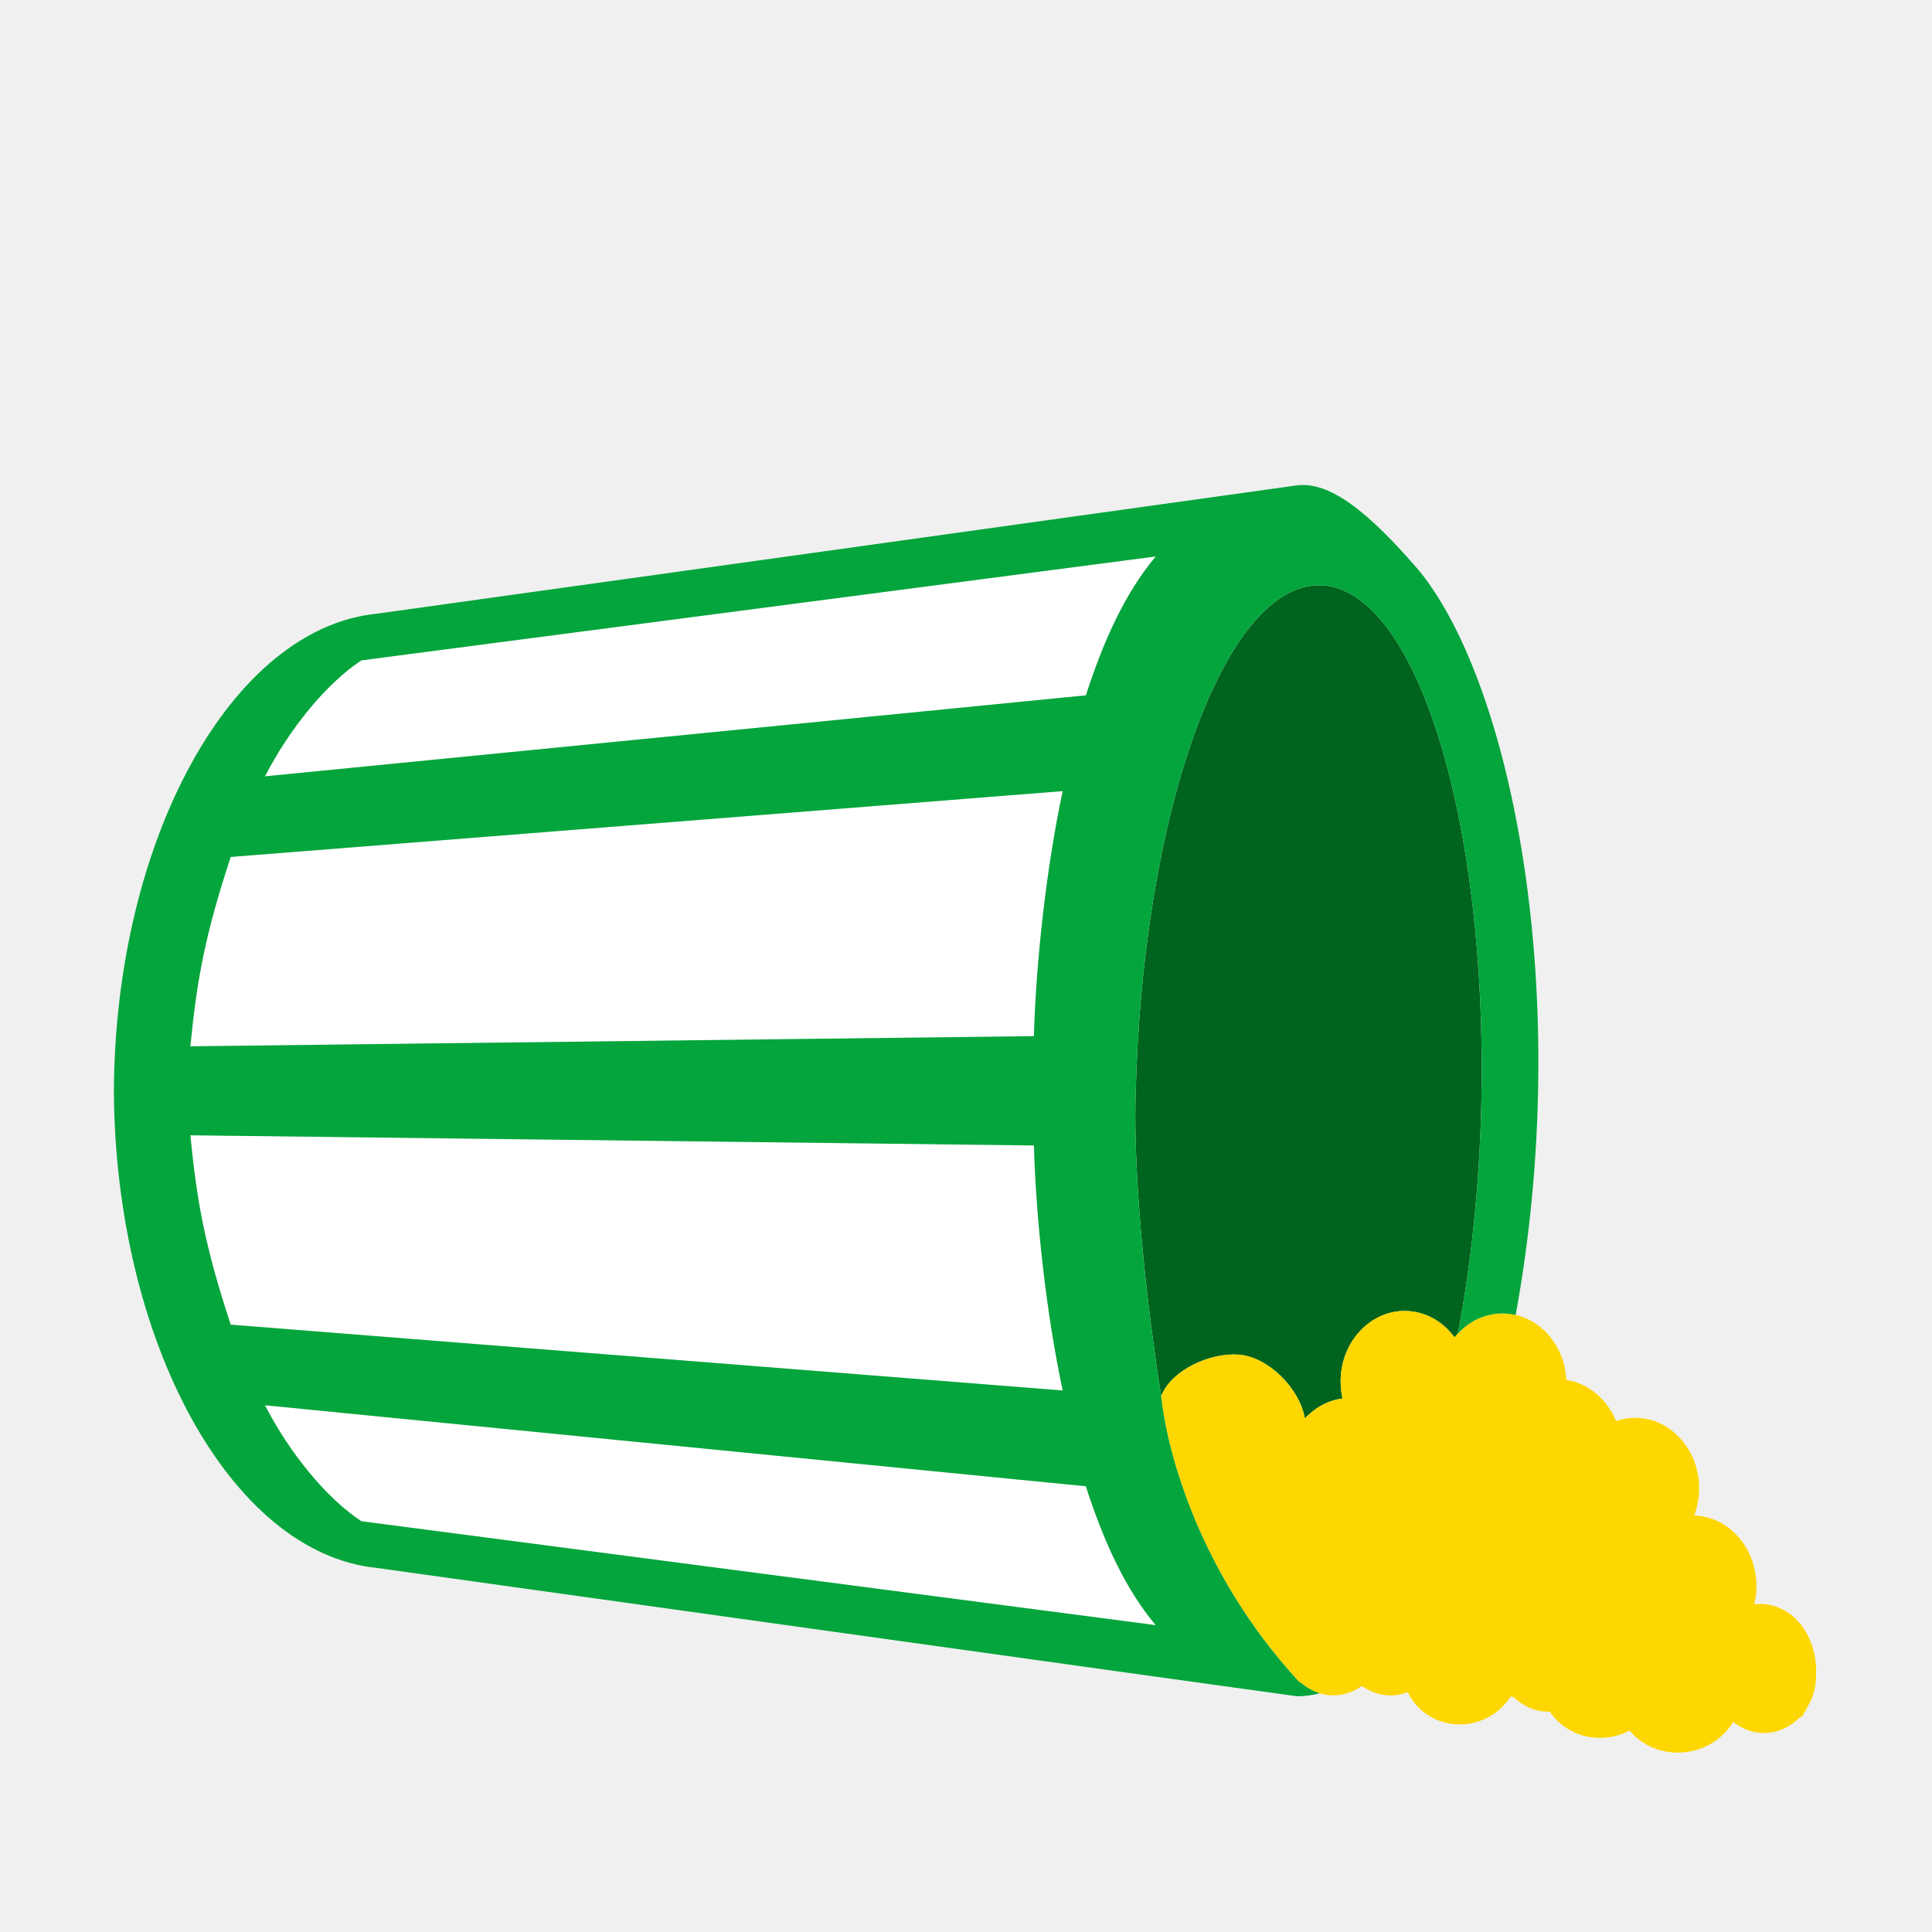
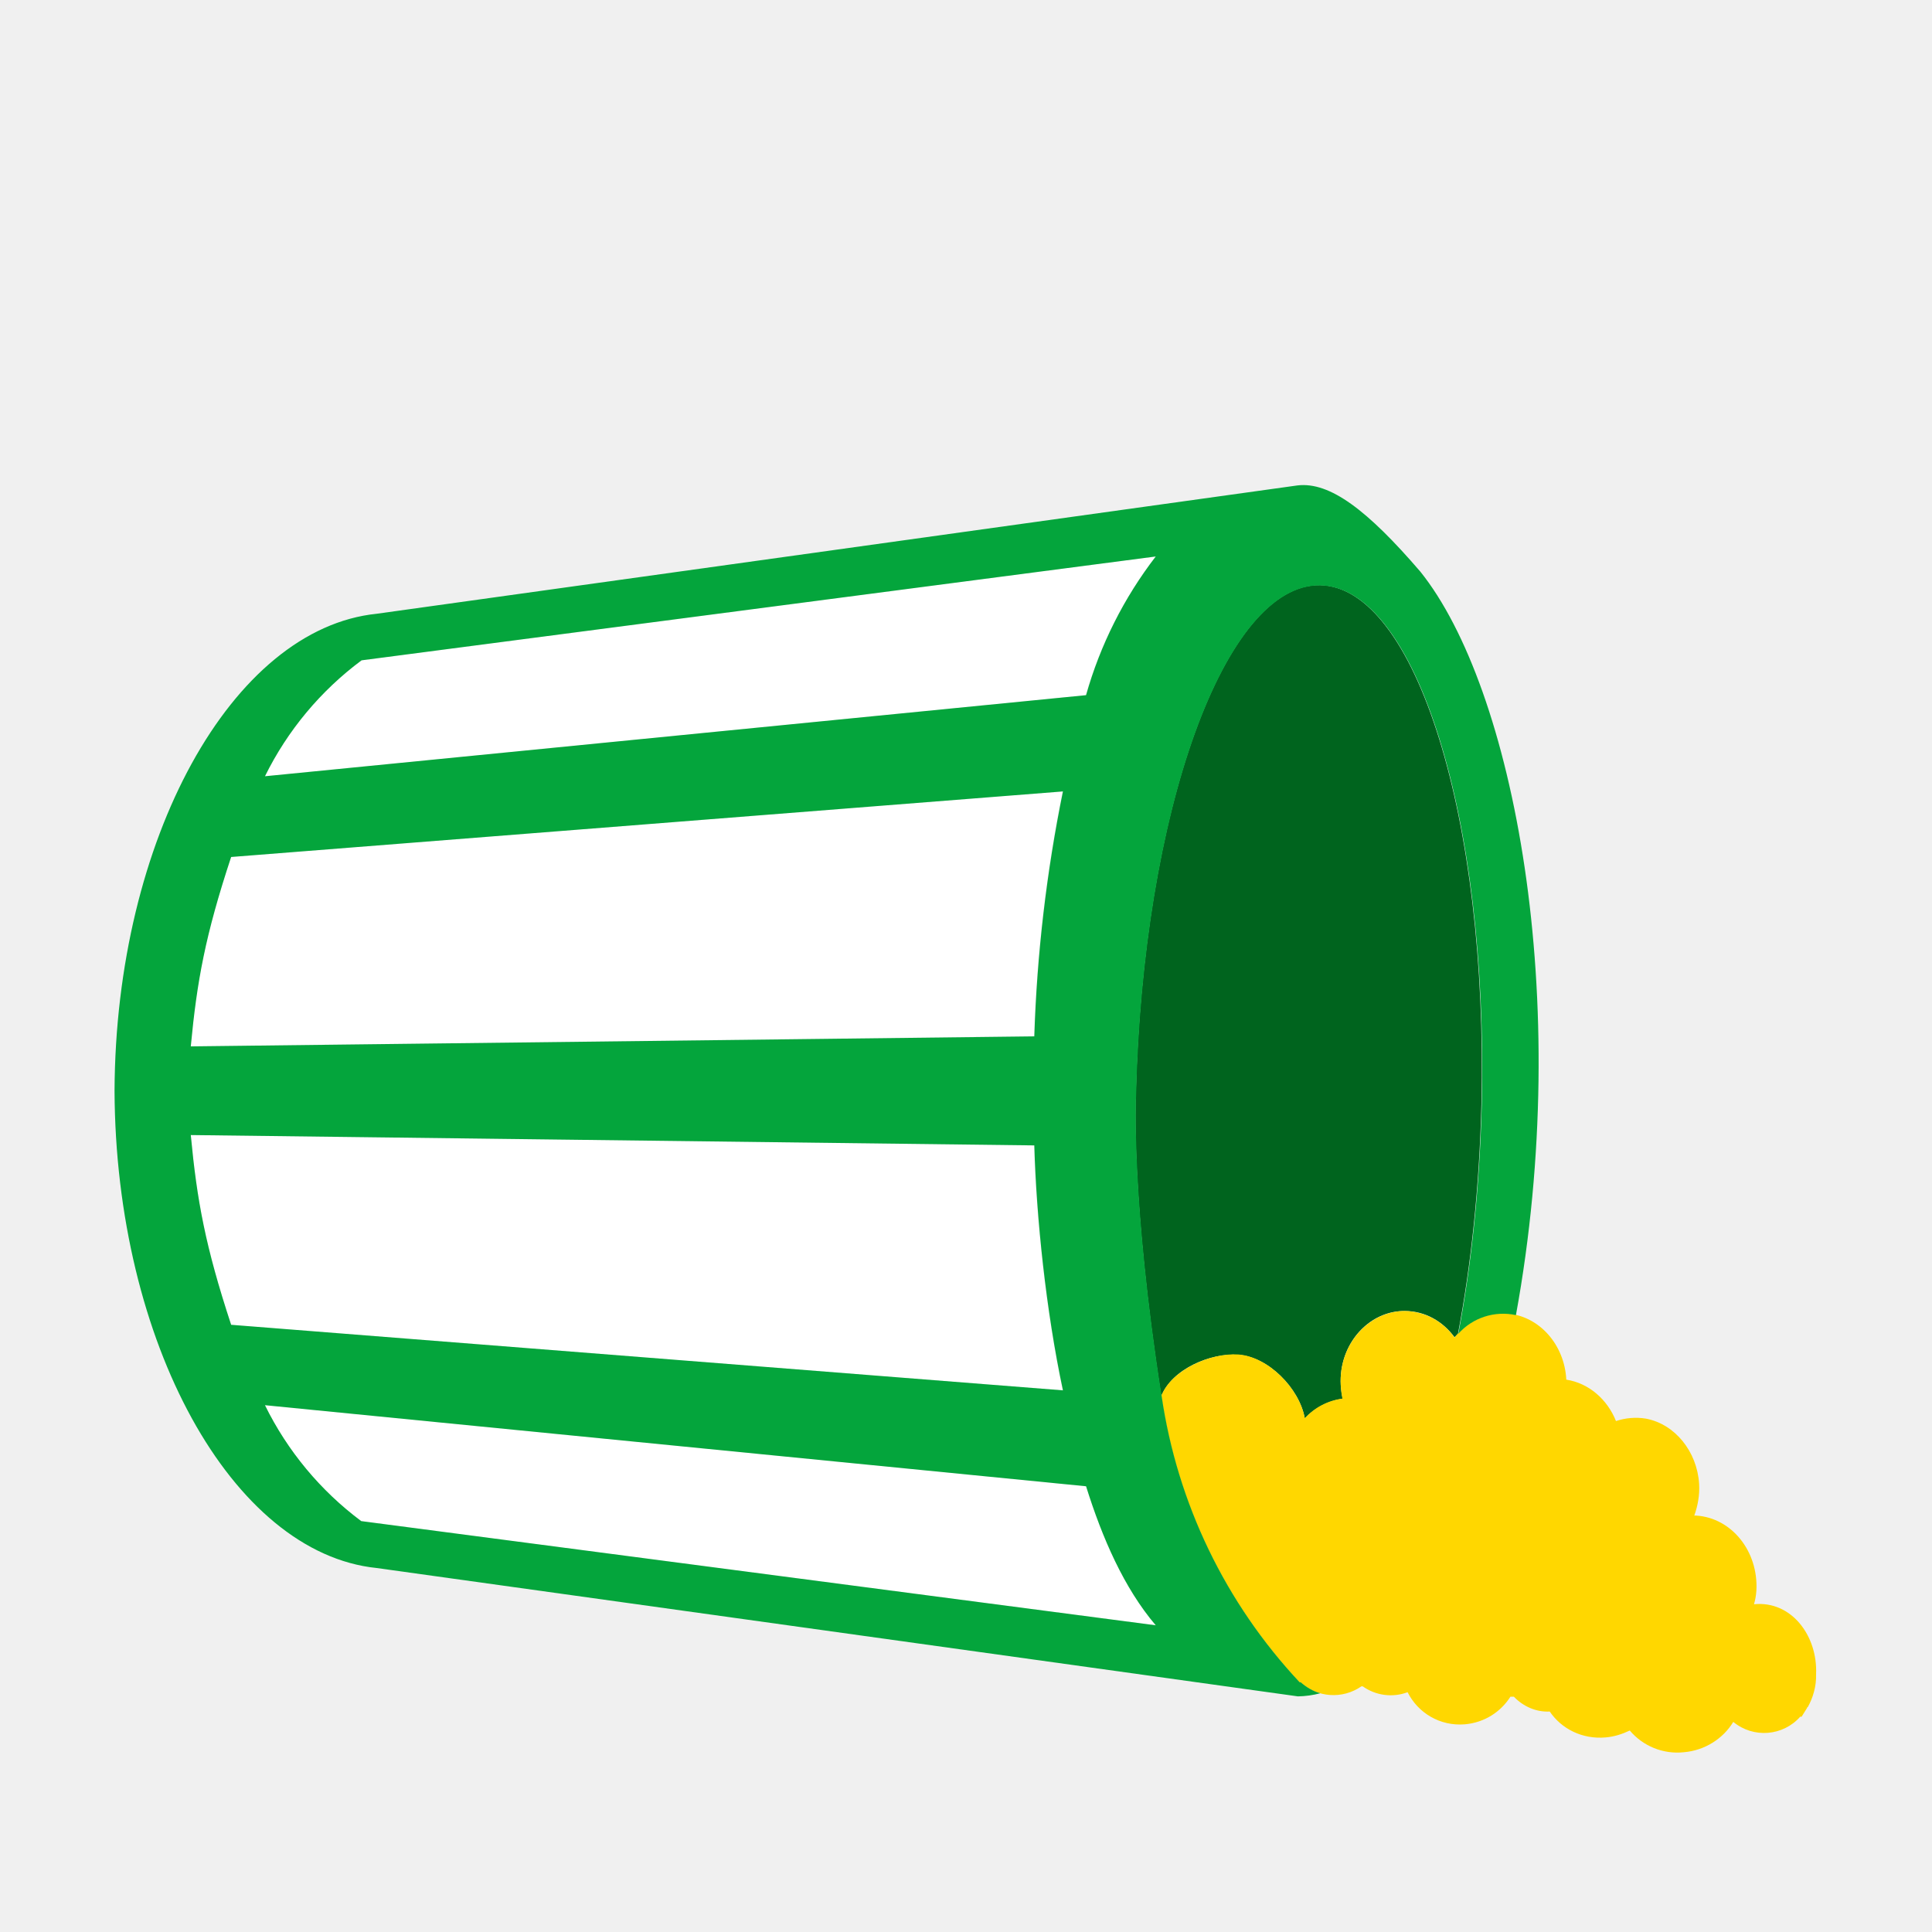
<svg xmlns="http://www.w3.org/2000/svg" viewBox="0 0 560 560">
-   <g transform="translate(33 140)">
-     <path d="m43.802 267.32l237.94 23.482c4.794 14.937 11.149 29.517 20.259 40.256l-230.27-30.125c-10.248-6.752-20.861-19.877-27.936-33.612zm222.88-75.298c0.601 20.906 3.432 47.964 8.346 71.017l-241.15-19.083c-7.518-22.739-9.847-35.959-11.704-54.885l244.51 2.951zm8.346-102.71c-4.915 23.053-7.746 50.111-8.346 71.017l-244.51 2.951c1.858-18.926 4.186-32.146 11.704-54.885l241.15-19.083zm26.973-68.019c-9.11 10.74-15.465 25.318-20.259 40.257l-237.94 23.48c7.075-13.735 17.689-26.859 27.936-33.612l230.27-30.125z" fill="#fff" />
-     <path d="m303.57 264.67c3.155-7.821 14.337-12.586 22.367-12.028 8.582 0.596 17.699 9.626 19.292 18.507 0.296-0.322 0.606-0.627 0.921-0.927 2.756-2.636 6.208-4.385 9.987-4.866-0.578-2.562-0.716-5.304-0.32-8.119 1.395-9.901 9.334-17.326 18.422-17.252 5.865 0.047 11.011 3.051 14.364 7.665 0.299-0.375 0.63-0.718 0.952-1.069 3.834-19.991 6.264-42.578 6.818-66.547 1.9-82.42-18.993-149.75-46.663-150.39-27.672-0.64-51.644 65.656-53.544 148.08 0 0-1.465 30.062 7.404 86.951" fill="#00641E" />
-     <path d="m490.91 354.8c1.635-2.732 2.549-6.007 2.486-9.487 0.53-11.245-7.182-21.439-17.913-20.31 0.31-1.286 0.513-2.623 0.592-4.002 0.643-11.264-7.119-20.972-17.337-21.682-0.224-0.014-0.445-0.021-0.667-0.028 1.063-2.795 1.59-5.916 1.402-9.223-0.529-9.372-6.986-17.268-15.386-18.822-3.034-0.561-5.977-0.282-8.672 0.652-2.546-6.277-7.891-10.933-14.393-11.916-0.515-10.192-7.87-18.58-17.34-19.238-5.955-0.414-11.426 2.324-15.085 6.906-3.353-4.614-8.498-7.616-14.364-7.663-9.088-0.075-17.027 7.349-18.422 17.252-0.396 2.813-0.257 5.555 0.32 8.119-3.778 0.48-7.231 2.231-9.987 4.865-0.315 0.3-0.625 0.605-0.921 0.927-1.593-8.881-10.71-17.909-19.292-18.507-8.029-0.557-19.357 4.325-22.367 12.028 1.32 13.434 9.71 50.053 40.055 82.903l0.27 0.019c2.926 2.65 6.746 4.109 10.818 3.747 2.525-0.226 4.85-1.13 6.853-2.525l0.488 0.033c2.67 1.856 5.879 2.827 9.271 2.525 1.296-0.116 2.532-0.428 3.707-0.873 2.906 6.014 9.388 9.901 16.622 9.263 5.603-0.494 10.365-3.596 13.164-7.961l0.907 0.063c2.796 2.774 6.513 4.39 10.522 4.269 3.314 5.019 9.402 8.107 16.12 7.516 2.53-0.223 4.892-0.955 6.998-2.064 3.514 4.327 9.281 6.899 15.609 6.342 6.256-0.548 11.54-4.02 14.414-8.82 2.824 2.269 6.362 3.487 10.12 3.152 3.645-0.326 6.884-2.049 9.318-4.654l0.406 0.028c0.553-0.803 1.026-1.625 1.465-2.453 0.011-0.016 0.019-0.033 0.028-0.049 0.06-0.11 0.133-0.219 0.189-0.331" fill="#FFD700" />
-     <path d="m281.75 61.547l-237.94 23.48c7.075-13.735 17.689-26.859 27.936-33.612l230.27-30.125c-9.11 10.74-15.465 25.318-20.259 40.257zm20.259 269.51l-230.27-30.125c-10.248-6.752-20.861-19.877-27.936-33.611l237.94 23.48c4.794 14.937 11.149 29.517 20.259 40.256zm-268.13-87.102c-7.518-22.739-9.847-35.957-11.704-54.885l244.51 2.951c0.601 20.906 3.432 47.964 8.346 71.017l-241.15-19.083zm0-135.56l241.15-19.083c-4.915 23.053-7.746 50.111-8.346 71.019l-244.51 2.949c1.858-18.926 4.186-32.146 11.704-54.885zm344.72-82.679c-15.255-17.778-26.206-26.124-35.587-25.04-1.749 0.223-266.89 37.222-266.89 37.222-42.074 4.283-75.7 65.432-76.117 138.28 0.417 72.843 34.043 133.99 76.117 138.28 0 0 265.64 37.135 266.89 37.221 2.218-0.014 4.409-0.312 6.567-0.866-2.101-0.626-4.039-1.721-5.687-3.214l-0.27-0.019c-30.345-32.848-38.735-69.47-40.055-82.903 0.004-0.011 0.011-0.019 0.014-0.03-0.004 0.011-0.011 0.019-0.014 0.03-8.87-56.889-7.404-86.951-7.404-86.951 1.9-82.42 25.872-148.72 53.544-148.08 27.67 0.64 48.562 67.973 46.663 150.39-0.553 23.969-2.983 46.556-6.818 66.547 3.939-4.351 9.223-6.184 14.133-5.837 0.903 0.065 1.782 0.217 2.644 0.415 16.804-92.03-0.812-181.89-27.729-215.44z" fill="#04A53C" />
-   </g>
+   <path fill="#fff" d="m76.8 407.3 238 23.5c4.7 15 11 29.5 20.2 40.3l-230.3-30.2a93.2 93.2 0 0 1-28-33.6zM299.7 332c.6 21 3.4 48 8.3 71L67 384c-7.5-22.8-9.9-36-11.7-55l244.5 3zm8.3-102.7a423 423 0 0 0-8.3 71l-244.5 3c1.8-19 4.2-32.2 11.7-54.9l241.1-19zm27-68a118.9 118.9 0 0 0-20.3 40.2L76.8 225a93.2 93.2 0 0 1 28-33.6L335 161.3z" />
+   <path fill="#00641E" d="M336.6 404.7c3.1-7.9 14.3-12.6 22.3-12 8.6.5 17.7 9.6 19.3 18.4a19.2 19.2 0 0 1 11-5.7c-.6-2.6-.8-5.3-.4-8.2 1.4-9.9 9.3-17.3 18.4-17.2 5.9 0 11 3 14.4 7.6l1-1c3.8-20 6.2-42.6 6.8-66.6 1.9-82.4-19-149.7-46.7-150.4-27.7-.6-51.6 65.7-53.5 148.1 0 0-1.5 30 7.4 87" />
+   <path fill="gold" d="M524 494.8c1.5-2.7 2.5-6 2.4-9.5.5-11.2-7.2-21.4-18-20.3.4-1.3.6-2.6.7-4 .6-11.3-7.1-21-17.4-21.7h-.6c1-2.8 1.6-6 1.4-9.2-.6-9.4-7-17.3-15.4-18.9-3-.5-6-.2-8.7.7-2.5-6.3-7.9-11-14.4-12-.5-10.1-7.8-18.5-17.3-19.2-6-.4-11.4 2.4-15.1 7a18 18 0 0 0-14.4-7.7c-9 0-17 7.3-18.4 17.2-.4 2.9-.2 5.6.3 8.2a17.7 17.7 0 0 0-10.9 5.7c-1.6-8.8-10.7-17.9-19.3-18.5-8-.5-19.3 4.4-22.3 12a154 154 0 0 0 40 83h.3a14.2 14.2 0 0 0 17.7 1.2h.4a14 14 0 0 0 13 1.7c3 6 9.4 9.9 16.6 9.3 5.7-.5 10.4-3.6 13.2-8h1c2.7 2.8 6.4 4.5 10.4 4.3 3.4 5 9.4 8.1 16.2 7.5 2.5-.2 4.9-1 7-2a18 18 0 0 0 15.6 6.3c6.2-.5 11.5-4 14.4-8.8a14 14 0 0 0 19.4-1.5h.4l1.5-2.4.2-.4" />
+   <path fill="#04A53C" d="M314.8 201.5 76.8 225a93.2 93.2 0 0 1 28-33.6L335 161.3a118.9 118.9 0 0 0-20.2 40.2zM335 471.1l-230.3-30.2a93.2 93.2 0 0 1-27.9-33.6l238 23.5c4.7 15 11 29.5 20.2 40.3zM67 384c-7.5-22.8-9.9-36-11.7-55l244.5 3c.6 21 3.4 48 8.3 71L67 384zm0-135.6 241.1-19a423 423 0 0 0-8.3 71l-244.5 2.9c1.8-19 4.2-32.2 11.7-54.9zm344.7-82.7c-15.3-17.8-26.2-26.1-35.6-25l-266.9 37.2c-42 4.3-75.7 65.4-76 138.3.3 72.8 34 134 76 138.3l267 37.2a27 27 0 0 0 6.5-.9c-2.1-.6-4-1.7-5.7-3.2h-.3a153.9 153.9 0 0 1-40-83c-8.9-56.8-7.4-86.9-7.4-86.9 1.9-82.4 25.8-148.7 53.5-148 27.7.6 48.6 68 46.7 150.3-.6 24-3 46.6-6.8 66.6a17.4 17.4 0 0 1 16.7-5.4c16.8-92-.8-182-27.7-215.5z" />
</svg>
